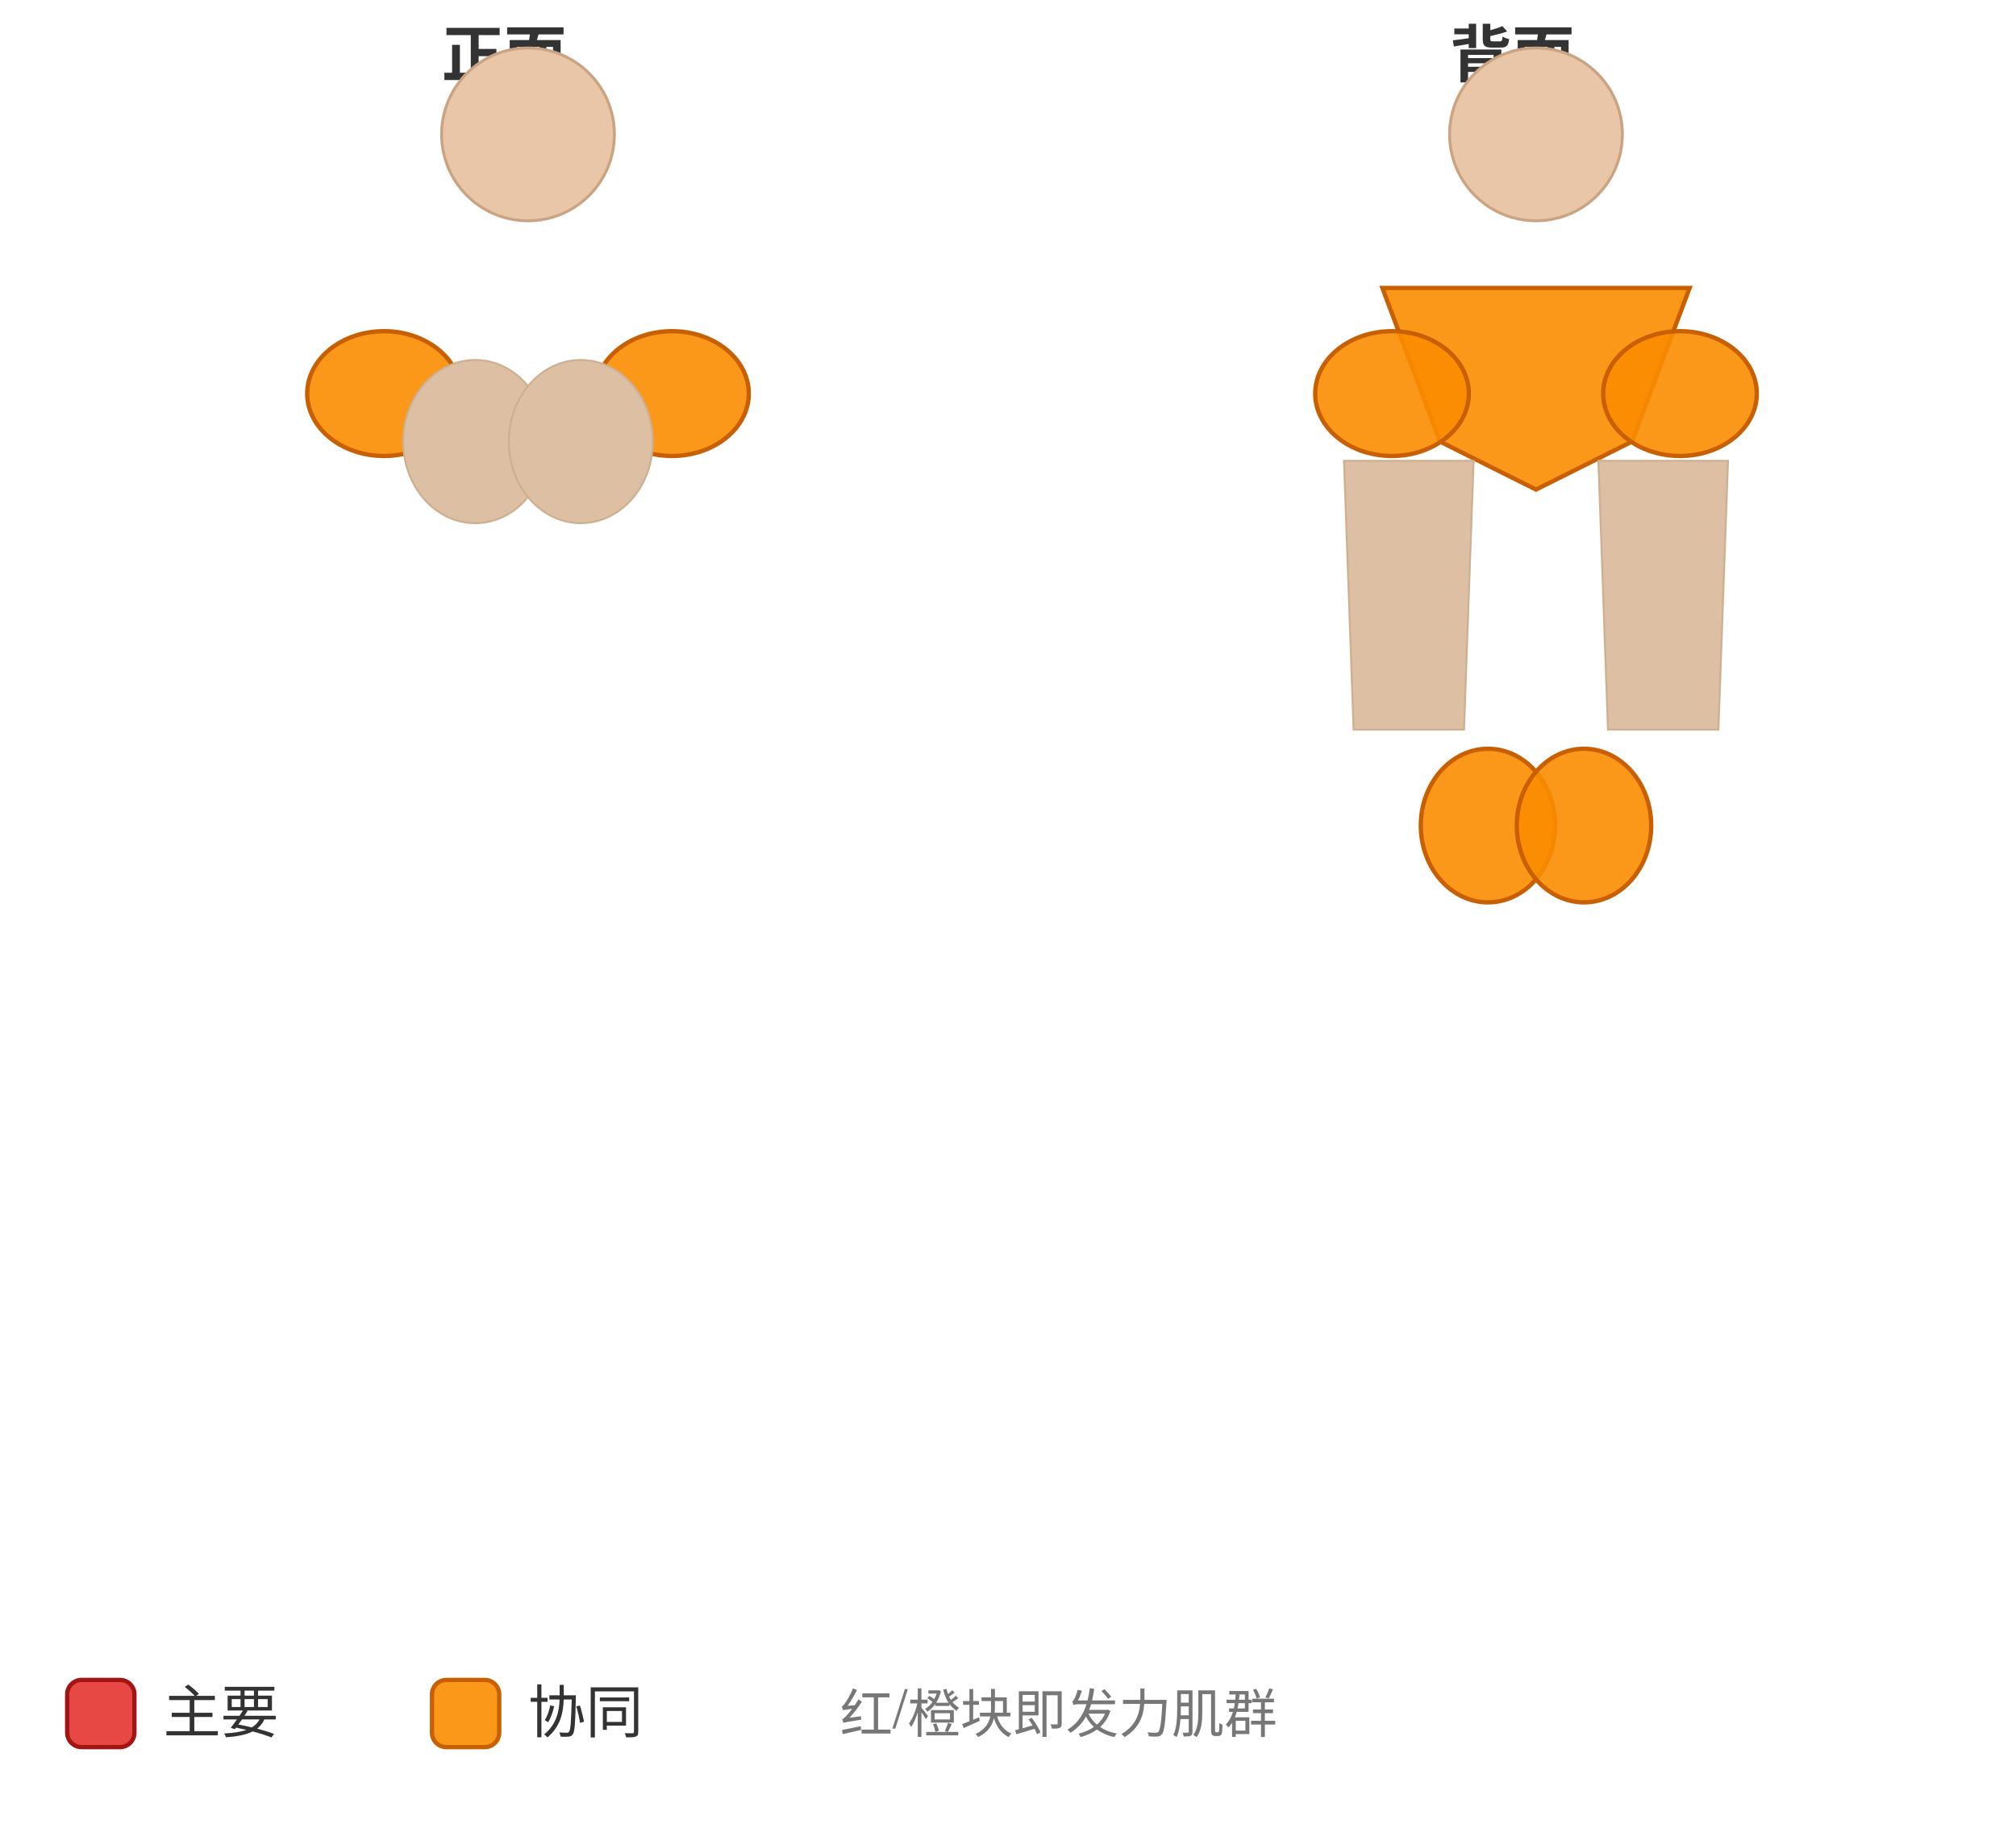
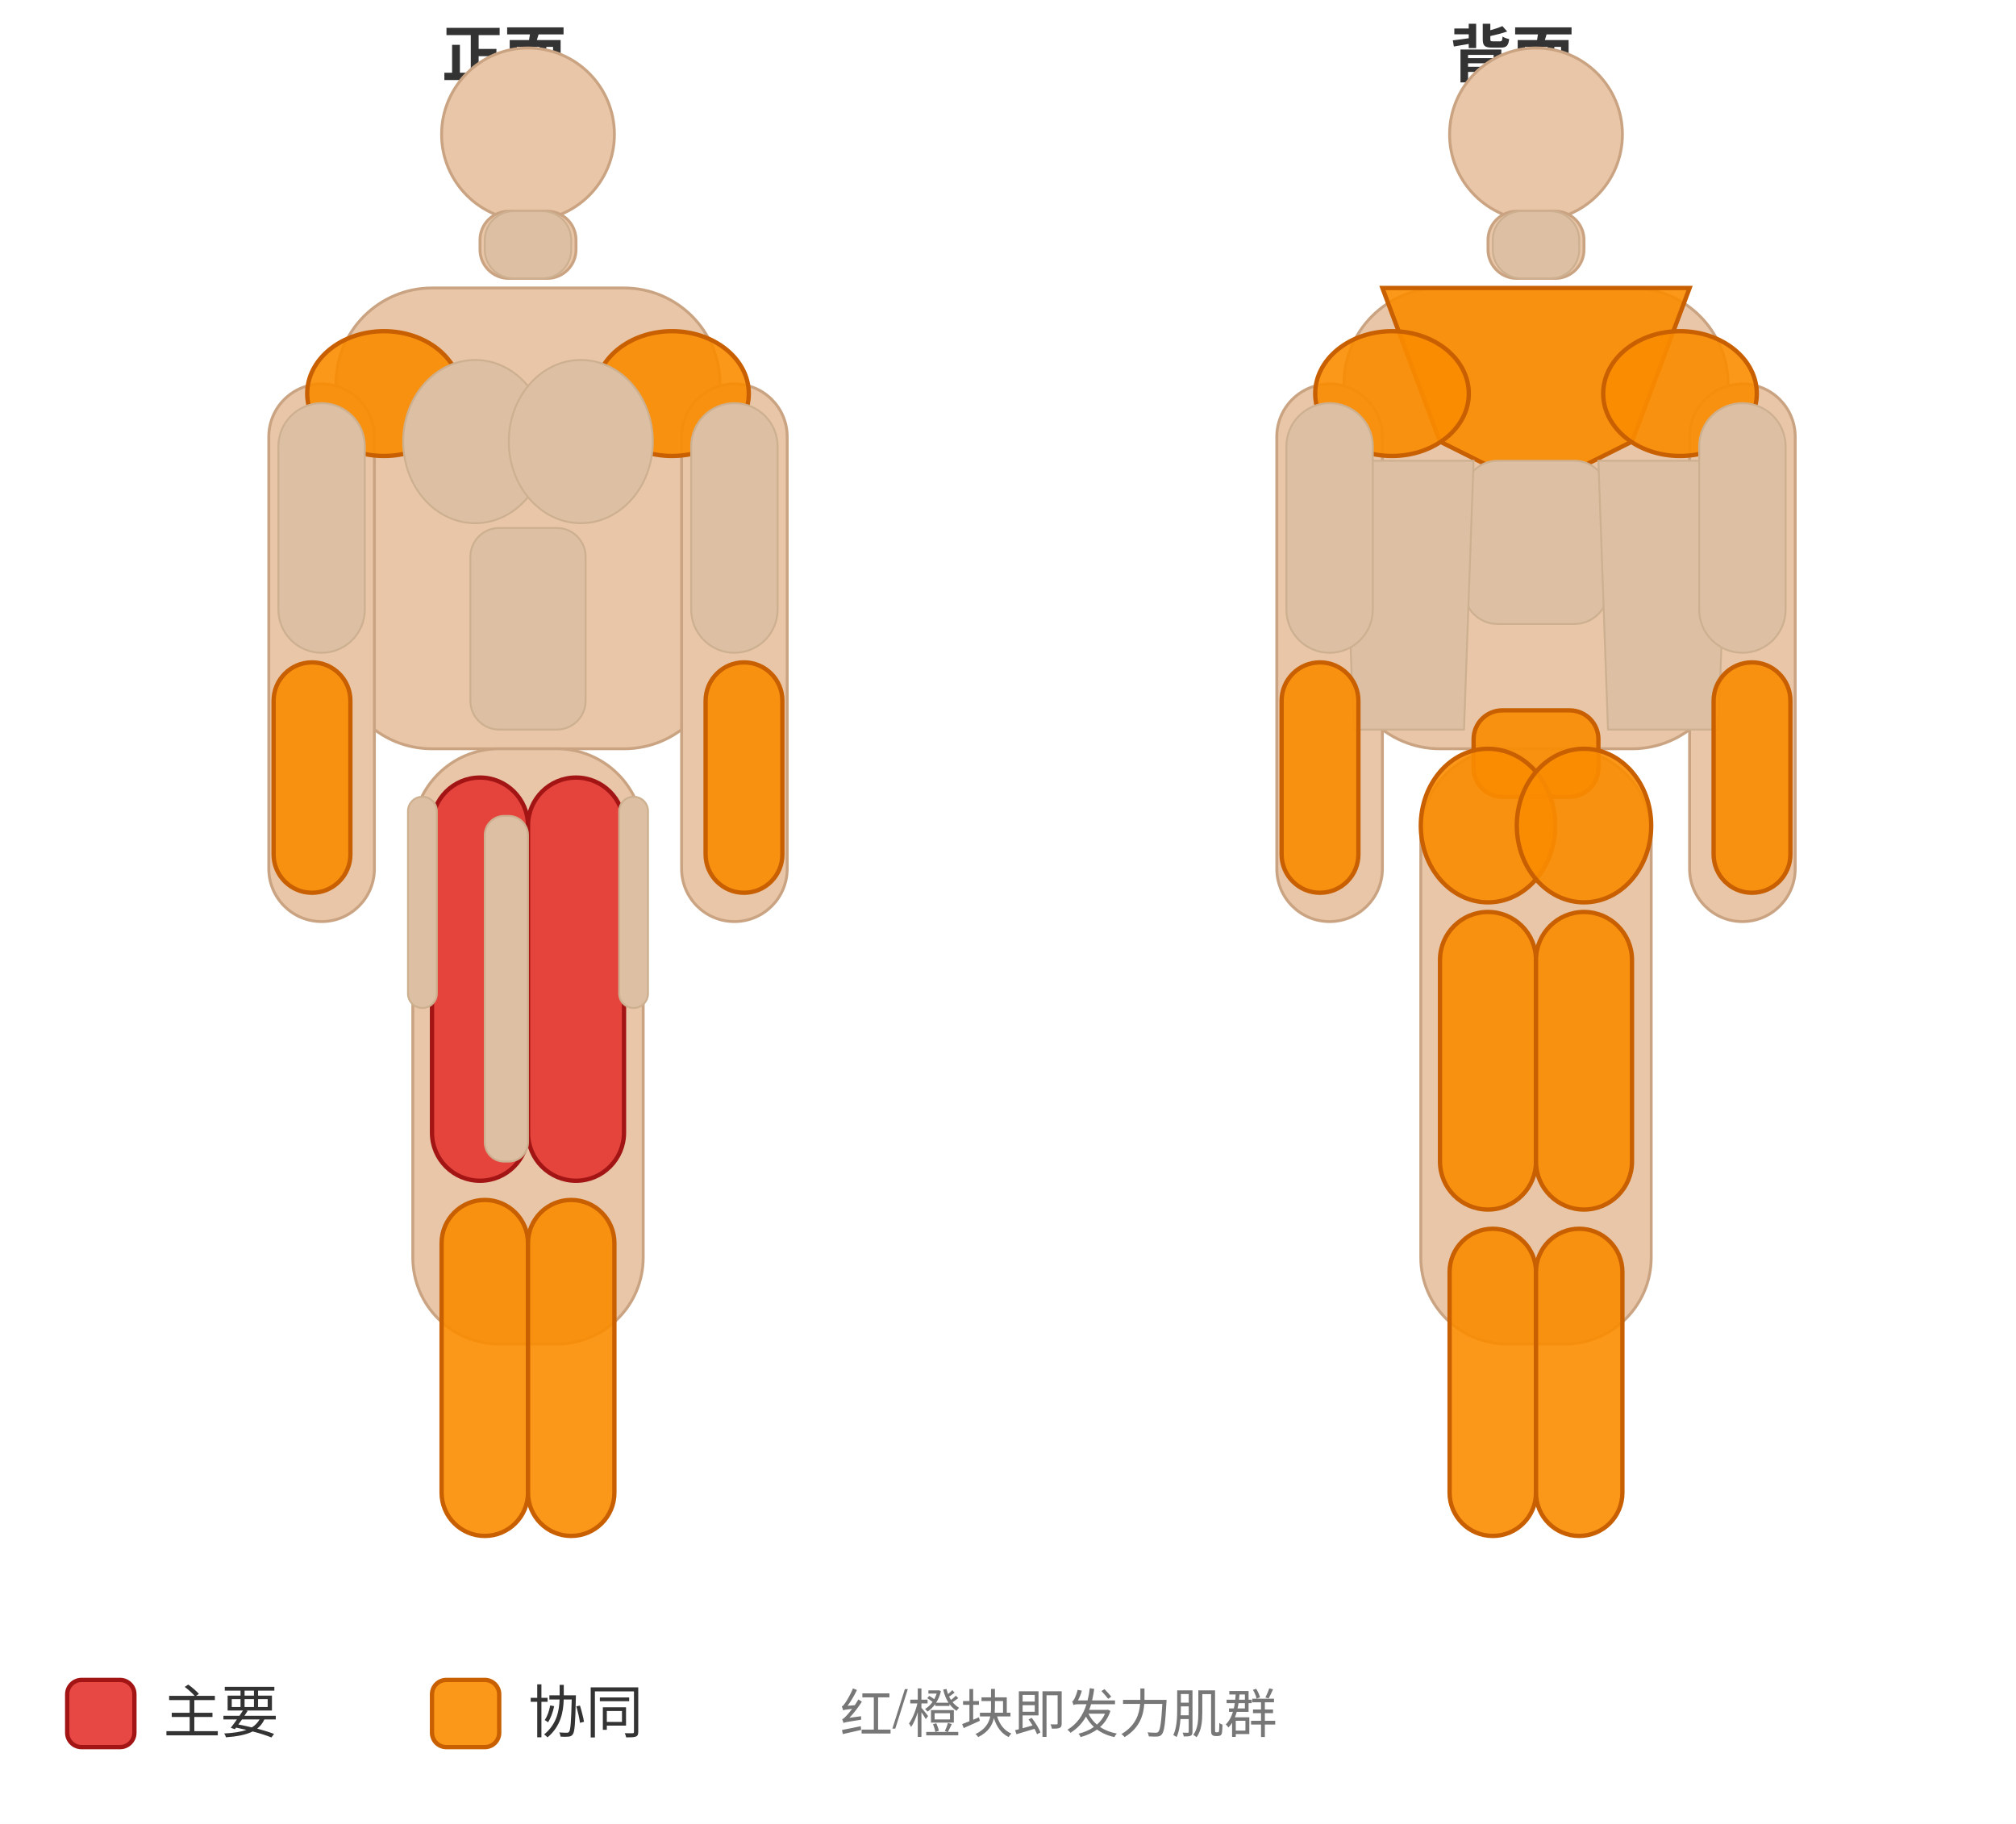
- <svg xmlns="http://www.w3.org/2000/svg" viewBox="0 0 420 380" font-family="-apple-system,Segoe UI,Helvetica,Arial,sans-serif">
+ <svg xmlns="http://www.w3.org/2000/svg" viewBox="0 0 420 380" width="420" height="380" font-family="-apple-system,Segoe UI,Helvetica,Arial,sans-serif">
  <rect width="420" height="380" fill="#ffffff" />
  <text x="105" y="16" font-size="13" font-weight="700" text-anchor="middle" fill="#333">正面</text>
  <text x="315" y="16" font-size="13" font-weight="700" text-anchor="middle" fill="#333">背面</text>
  <g transform="translate(10,0)">
    <circle fill="#e9c6a8" stroke="#caa482" stroke-width="0.6" cx="100" cy="28" r="18" />
-     <rect fill="#e9c6a8" stroke="#caa482" stroke-width="0.6" x="90" y="44" w="20" h="14" rx="6" />
-     <rect fill="#e9c6a8" stroke="#caa482" stroke-width="0.6" x="60" y="60" w="80" h="96" rx="20" />
-     <rect fill="#e9c6a8" stroke="#caa482" stroke-width="0.6" x="46" y="80" w="22" h="112" rx="11" />
-     <rect fill="#e9c6a8" stroke="#caa482" stroke-width="0.6" x="132" y="80" w="22" h="112" rx="11" />
-     <rect fill="#e9c6a8" stroke="#caa482" stroke-width="0.6" x="76" y="156" w="48" h="124" rx="18" />
-     <rect fill="#ddc0a4" stroke="#cdb090" stroke-width="0.4" x="91" y="44" w="18" h="14" rx="6" />
+     <rect fill="#e9c6a8" stroke="#caa482" stroke-width="0.6" x="90" y="44" width="20" height="14" rx="6" />
+     <rect fill="#e9c6a8" stroke="#caa482" stroke-width="0.6" x="60" y="60" width="80" height="96" rx="20" />
+     <rect fill="#e9c6a8" stroke="#caa482" stroke-width="0.6" x="46" y="80" width="22" height="112" rx="11" />
+     <rect fill="#e9c6a8" stroke="#caa482" stroke-width="0.6" x="132" y="80" width="22" height="112" rx="11" />
+     <rect fill="#e9c6a8" stroke="#caa482" stroke-width="0.6" x="76" y="156" width="48" height="124" rx="18" />
+     <rect fill="#ddc0a4" stroke="#cdb090" stroke-width="0.4" x="91" y="44" width="18" height="14" rx="6" />
    <ellipse fill="#fb8c00" fill-opacity="0.9" stroke="#c85f00" stroke-width="0.9" cx="70" cy="82" rx="16" ry="13" />
    <ellipse fill="#fb8c00" fill-opacity="0.9" stroke="#c85f00" stroke-width="0.9" cx="130" cy="82" rx="16" ry="13" />
    <ellipse fill="#ddc0a4" stroke="#cdb090" stroke-width="0.4" cx="89" cy="92" rx="15" ry="17" />
    <ellipse fill="#ddc0a4" stroke="#cdb090" stroke-width="0.4" cx="111" cy="92" rx="15" ry="17" />
-     <rect fill="#ddc0a4" stroke="#cdb090" stroke-width="0.4" x="48" y="84" w="18" h="52" rx="9" />
-     <rect fill="#ddc0a4" stroke="#cdb090" stroke-width="0.4" x="134" y="84" w="18" h="52" rx="9" />
-     <rect fill="#fb8c00" fill-opacity="0.9" stroke="#c85f00" stroke-width="0.9" x="47" y="138" w="16" h="48" rx="8" />
-     <rect fill="#fb8c00" fill-opacity="0.9" stroke="#c85f00" stroke-width="0.9" x="137" y="138" w="16" h="48" rx="8" />
-     <rect fill="#ddc0a4" stroke="#cdb090" stroke-width="0.4" x="88" y="110" w="24" h="42" rx="6" />
-     <rect fill="#e53935" fill-opacity="0.92" stroke="#a31515" stroke-width="0.9" x="80" y="162" w="20" h="84" rx="10" />
-     <rect fill="#e53935" fill-opacity="0.92" stroke="#a31515" stroke-width="0.9" x="100" y="162" w="20" h="84" rx="10" />
-     <rect fill="#ddc0a4" stroke="#cdb090" stroke-width="0.4" x="91" y="170" w="9" h="72" rx="4" />
-     <rect fill="#ddc0a4" stroke="#cdb090" stroke-width="0.4" x="75" y="166" w="6" h="44" rx="3" />
-     <rect fill="#ddc0a4" stroke="#cdb090" stroke-width="0.4" x="119" y="166" w="6" h="44" rx="3" />
-     <rect fill="#fb8c00" fill-opacity="0.9" stroke="#c85f00" stroke-width="0.9" x="82" y="250" w="18" h="70" rx="9" />
-     <rect fill="#fb8c00" fill-opacity="0.9" stroke="#c85f00" stroke-width="0.9" x="100" y="250" w="18" h="70" rx="9" />
+     <rect fill="#ddc0a4" stroke="#cdb090" stroke-width="0.4" x="48" y="84" width="18" height="52" rx="9" />
+     <rect fill="#ddc0a4" stroke="#cdb090" stroke-width="0.4" x="134" y="84" width="18" height="52" rx="9" />
+     <rect fill="#fb8c00" fill-opacity="0.9" stroke="#c85f00" stroke-width="0.9" x="47" y="138" width="16" height="48" rx="8" />
+     <rect fill="#fb8c00" fill-opacity="0.9" stroke="#c85f00" stroke-width="0.9" x="137" y="138" width="16" height="48" rx="8" />
+     <rect fill="#ddc0a4" stroke="#cdb090" stroke-width="0.4" x="88" y="110" width="24" height="42" rx="6" />
+     <rect fill="#e53935" fill-opacity="0.92" stroke="#a31515" stroke-width="0.9" x="80" y="162" width="20" height="84" rx="10" />
+     <rect fill="#e53935" fill-opacity="0.92" stroke="#a31515" stroke-width="0.9" x="100" y="162" width="20" height="84" rx="10" />
+     <rect fill="#ddc0a4" stroke="#cdb090" stroke-width="0.4" x="91" y="170" width="9" height="72" rx="4" />
+     <rect fill="#ddc0a4" stroke="#cdb090" stroke-width="0.4" x="75" y="166" width="6" height="44" rx="3" />
+     <rect fill="#ddc0a4" stroke="#cdb090" stroke-width="0.4" x="119" y="166" width="6" height="44" rx="3" />
+     <rect fill="#fb8c00" fill-opacity="0.9" stroke="#c85f00" stroke-width="0.9" x="82" y="250" width="18" height="70" rx="9" />
+     <rect fill="#fb8c00" fill-opacity="0.9" stroke="#c85f00" stroke-width="0.9" x="100" y="250" width="18" height="70" rx="9" />
  </g>
  <g transform="translate(220,0)">
    <circle fill="#e9c6a8" stroke="#caa482" stroke-width="0.6" cx="100" cy="28" r="18" />
-     <rect fill="#e9c6a8" stroke="#caa482" stroke-width="0.6" x="90" y="44" w="20" h="14" rx="6" />
-     <rect fill="#e9c6a8" stroke="#caa482" stroke-width="0.6" x="60" y="60" w="80" h="96" rx="20" />
-     <rect fill="#e9c6a8" stroke="#caa482" stroke-width="0.6" x="46" y="80" w="22" h="112" rx="11" />
-     <rect fill="#e9c6a8" stroke="#caa482" stroke-width="0.6" x="132" y="80" w="22" h="112" rx="11" />
-     <rect fill="#e9c6a8" stroke="#caa482" stroke-width="0.6" x="76" y="156" w="48" h="124" rx="18" />
-     <rect fill="#ddc0a4" stroke="#cdb090" stroke-width="0.4" x="91" y="44" w="18" h="14" rx="6" />
+     <rect fill="#e9c6a8" stroke="#caa482" stroke-width="0.6" x="90" y="44" width="20" height="14" rx="6" />
+     <rect fill="#e9c6a8" stroke="#caa482" stroke-width="0.6" x="60" y="60" width="80" height="96" rx="20" />
+     <rect fill="#e9c6a8" stroke="#caa482" stroke-width="0.6" x="46" y="80" width="22" height="112" rx="11" />
+     <rect fill="#e9c6a8" stroke="#caa482" stroke-width="0.6" x="132" y="80" width="22" height="112" rx="11" />
+     <rect fill="#e9c6a8" stroke="#caa482" stroke-width="0.6" x="76" y="156" width="48" height="124" rx="18" />
+     <rect fill="#ddc0a4" stroke="#cdb090" stroke-width="0.4" x="91" y="44" width="18" height="14" rx="6" />
    <polygon fill="#fb8c00" fill-opacity="0.9" stroke="#c85f00" stroke-width="0.9" points="68,60 132,60 120,92 100,102 80,92" />
    <ellipse fill="#fb8c00" fill-opacity="0.9" stroke="#c85f00" stroke-width="0.9" cx="70" cy="82" rx="16" ry="13" />
    <ellipse fill="#fb8c00" fill-opacity="0.9" stroke="#c85f00" stroke-width="0.9" cx="130" cy="82" rx="16" ry="13" />
-     <rect fill="#ddc0a4" stroke="#cdb090" stroke-width="0.4" x="85" y="96" w="30" h="34" rx="7" />
+     <rect fill="#ddc0a4" stroke="#cdb090" stroke-width="0.4" x="85" y="96" width="30" height="34" rx="7" />
    <polygon fill="#ddc0a4" stroke="#cdb090" stroke-width="0.4" points="60,96 87,96 85,152 62,152" />
    <polygon fill="#ddc0a4" stroke="#cdb090" stroke-width="0.4" points="113,96 140,96 138,152 115,152" />
-     <rect fill="#fb8c00" fill-opacity="0.9" stroke="#c85f00" stroke-width="0.9" x="87" y="148" w="26" h="18" rx="6" />
-     <rect fill="#ddc0a4" stroke="#cdb090" stroke-width="0.4" x="48" y="84" w="18" h="52" rx="9" />
-     <rect fill="#ddc0a4" stroke="#cdb090" stroke-width="0.4" x="134" y="84" w="18" h="52" rx="9" />
-     <rect fill="#fb8c00" fill-opacity="0.9" stroke="#c85f00" stroke-width="0.9" x="47" y="138" w="16" h="48" rx="8" />
-     <rect fill="#fb8c00" fill-opacity="0.9" stroke="#c85f00" stroke-width="0.9" x="137" y="138" w="16" h="48" rx="8" />
+     <rect fill="#fb8c00" fill-opacity="0.9" stroke="#c85f00" stroke-width="0.9" x="87" y="148" width="26" height="18" rx="6" />
+     <rect fill="#ddc0a4" stroke="#cdb090" stroke-width="0.4" x="48" y="84" width="18" height="52" rx="9" />
+     <rect fill="#ddc0a4" stroke="#cdb090" stroke-width="0.4" x="134" y="84" width="18" height="52" rx="9" />
+     <rect fill="#fb8c00" fill-opacity="0.9" stroke="#c85f00" stroke-width="0.9" x="47" y="138" width="16" height="48" rx="8" />
+     <rect fill="#fb8c00" fill-opacity="0.9" stroke="#c85f00" stroke-width="0.9" x="137" y="138" width="16" height="48" rx="8" />
    <ellipse fill="#fb8c00" fill-opacity="0.9" stroke="#c85f00" stroke-width="0.9" cx="90" cy="172" rx="14" ry="16" />
    <ellipse fill="#fb8c00" fill-opacity="0.9" stroke="#c85f00" stroke-width="0.9" cx="110" cy="172" rx="14" ry="16" />
-     <rect fill="#fb8c00" fill-opacity="0.9" stroke="#c85f00" stroke-width="0.9" x="80" y="190" w="20" h="62" rx="10" />
-     <rect fill="#fb8c00" fill-opacity="0.9" stroke="#c85f00" stroke-width="0.9" x="100" y="190" w="20" h="62" rx="10" />
-     <rect fill="#fb8c00" fill-opacity="0.9" stroke="#c85f00" stroke-width="0.9" x="82" y="256" w="18" h="64" rx="9" />
-     <rect fill="#fb8c00" fill-opacity="0.9" stroke="#c85f00" stroke-width="0.9" x="100" y="256" w="18" h="64" rx="9" />
+     <rect fill="#fb8c00" fill-opacity="0.9" stroke="#c85f00" stroke-width="0.9" x="80" y="190" width="20" height="62" rx="10" />
+     <rect fill="#fb8c00" fill-opacity="0.9" stroke="#c85f00" stroke-width="0.9" x="100" y="190" width="20" height="62" rx="10" />
+     <rect fill="#fb8c00" fill-opacity="0.9" stroke="#c85f00" stroke-width="0.9" x="82" y="256" width="18" height="64" rx="9" />
+     <rect fill="#fb8c00" fill-opacity="0.9" stroke="#c85f00" stroke-width="0.9" x="100" y="256" width="18" height="64" rx="9" />
  </g>
  <rect x="14" y="350" width="14" height="14" rx="3" fill="#e53935" fill-opacity="0.92" stroke="#a31515" stroke-width="0.9" />
  <text x="34" y="361" font-size="12" fill="#333">主要</text>
  <rect x="90" y="350" width="14" height="14" rx="3" fill="#fb8c00" fill-opacity="0.9" stroke="#c85f00" stroke-width="0.9" />
  <text x="110" y="361" font-size="12" fill="#333">协同</text>
  <text x="175" y="361" font-size="11" fill="#777">红/橙块即发力肌群</text>
</svg>
